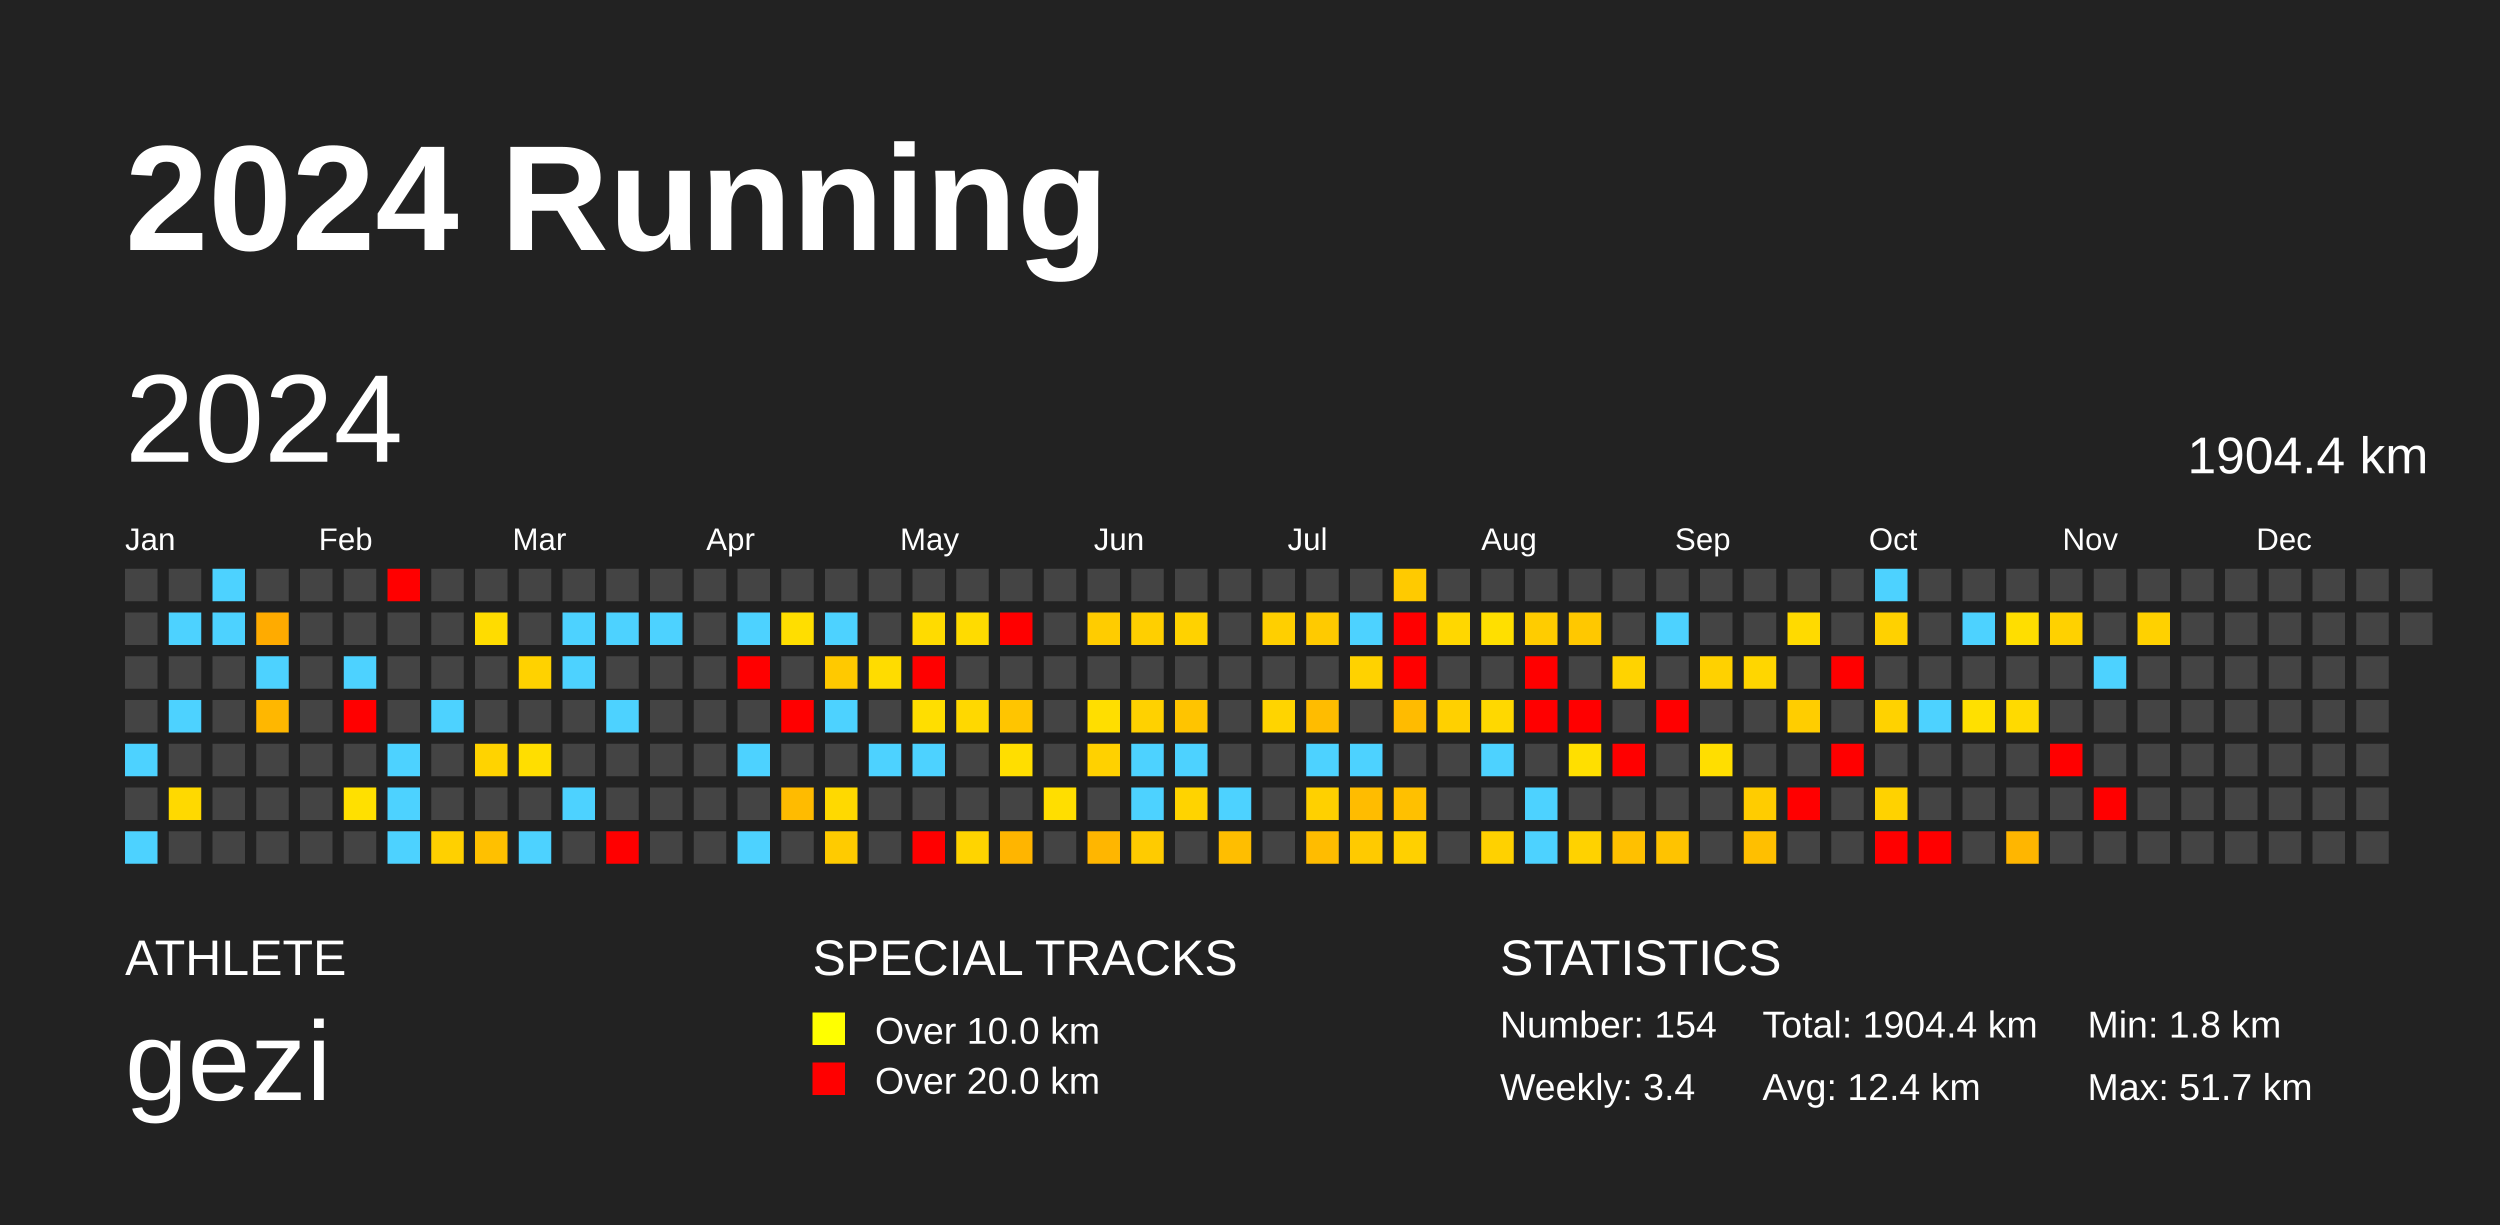
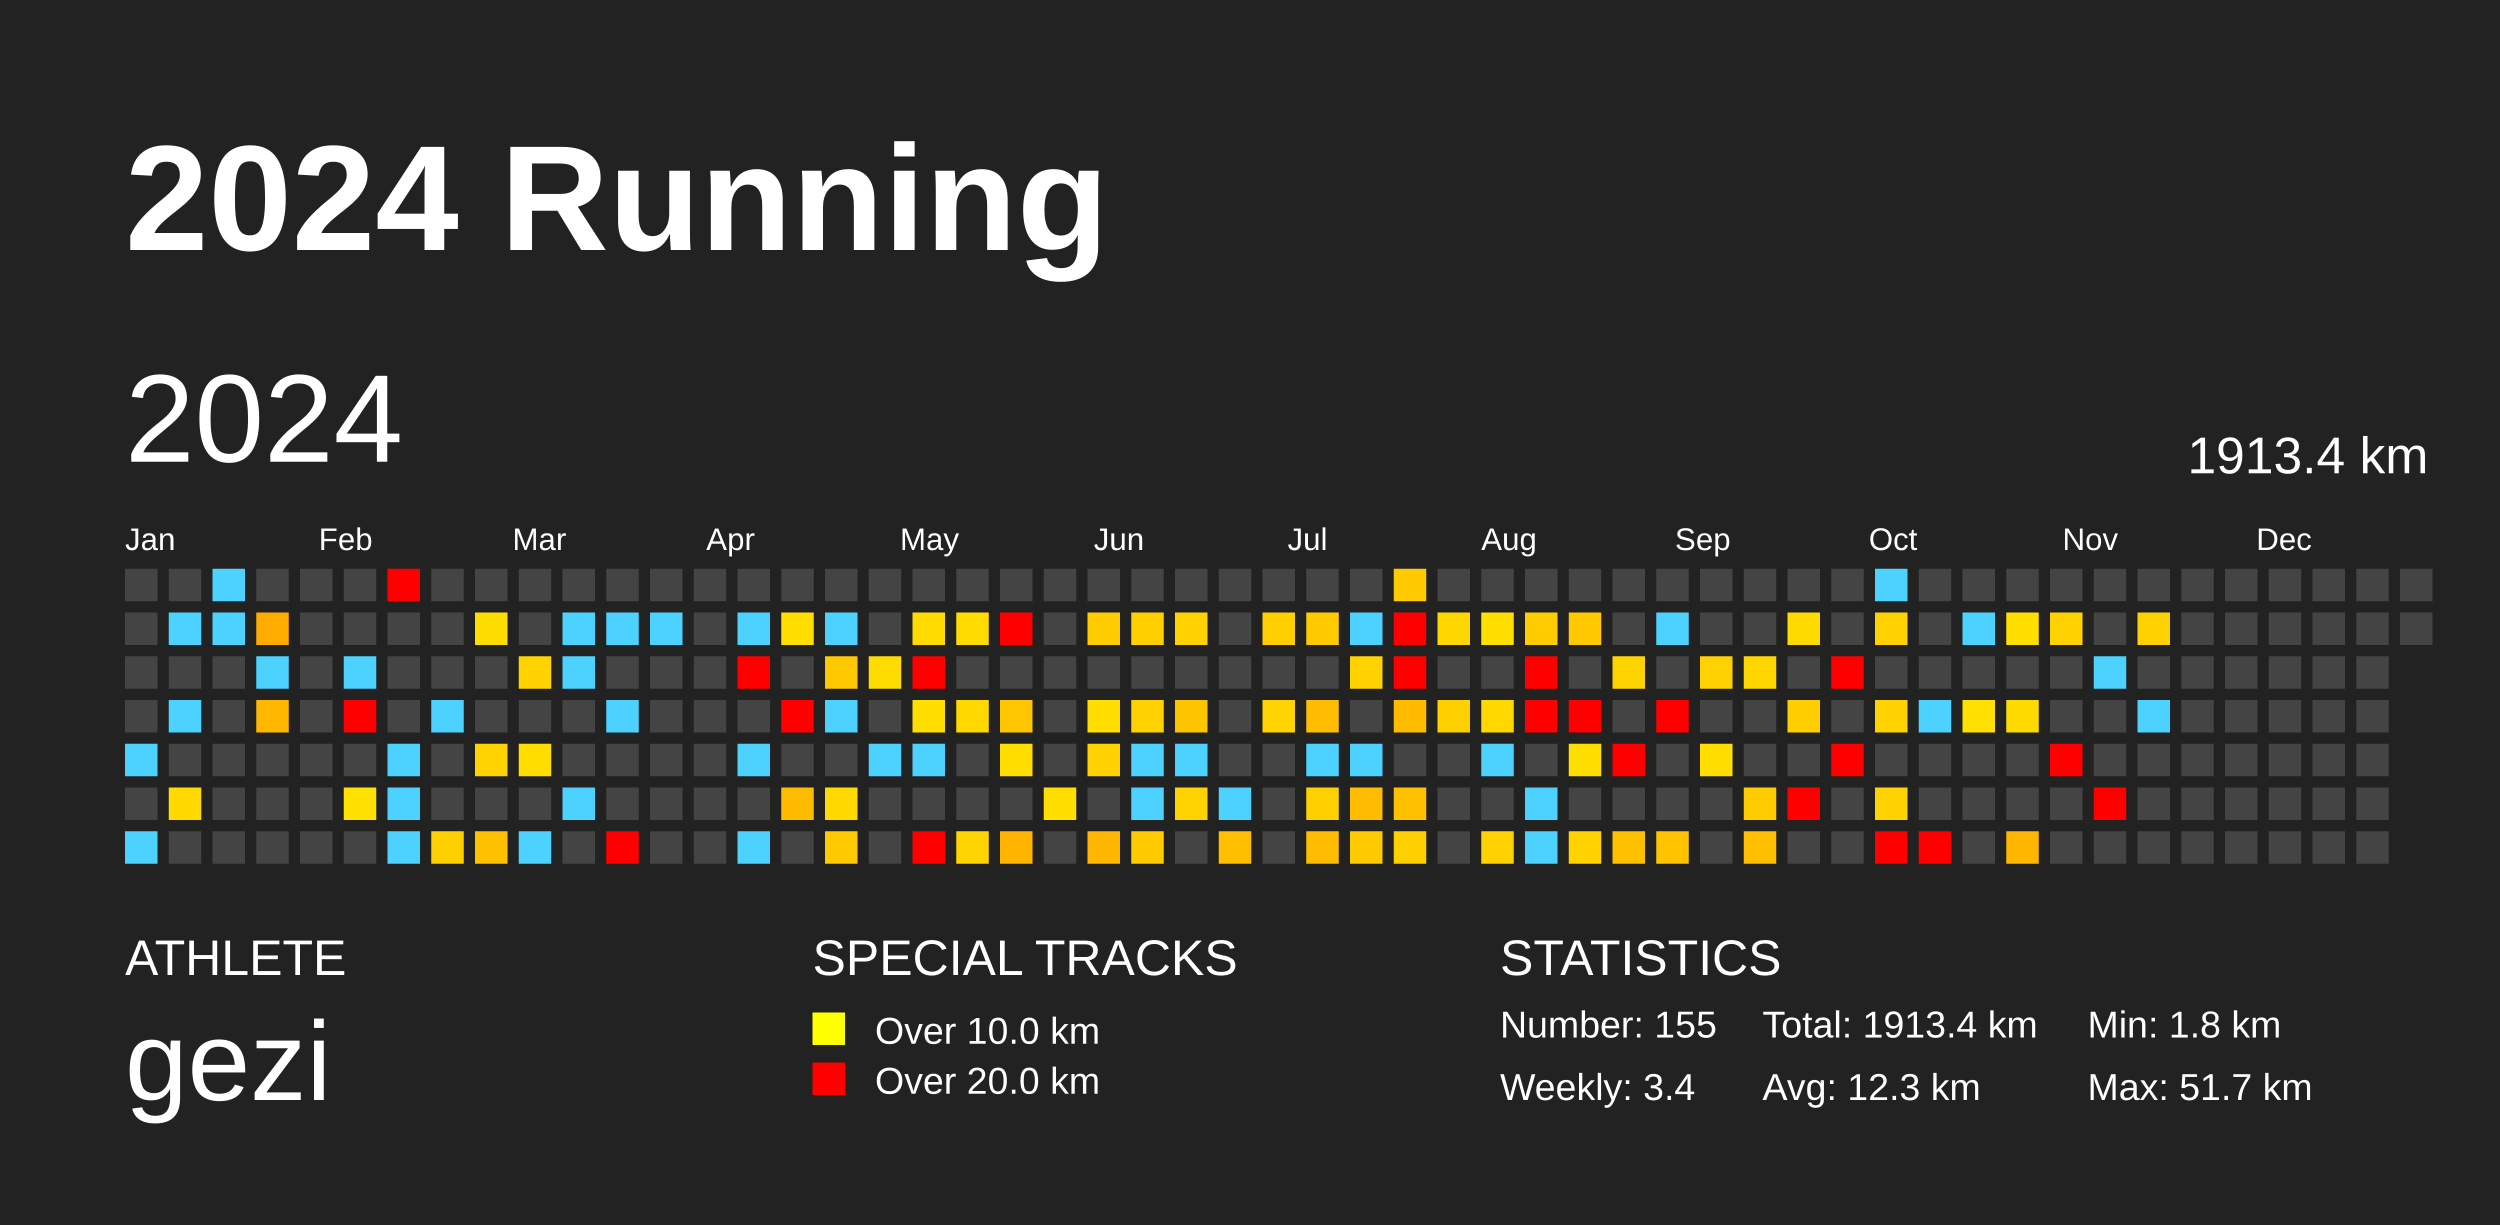
<svg xmlns="http://www.w3.org/2000/svg" baseProfile="full" height="98mm" version="1.1" viewBox="0,0,200,98" width="200mm">
  <defs />
  <rect fill="#222222" height="98" width="200" x="0" y="0" />
  <text fill="#FFFFFF" style="font-size:12px; font-family:Arial; font-weight:bold;" x="10" y="20">2024 Running</text>
  <text fill="#FFFFFF" style="font-size:4px; font-family:Arial" x="10" y="78">ATHLETE</text>
  <text fill="#FFFFFF" style="font-size:9px; font-family:Arial" x="10" y="88">gezi</text>
  <text fill="#FFFFFF" style="font-size:4px; font-family:Arial" x="65" y="78">SPECIAL TRACKS</text>
  <rect fill="yellow" height="2.6" width="2.6" x="65" y="81" />
  <text fill="#FFFFFF" style="font-size:3px; font-family:Arial" x="70" y="83.5">Over 10.0 km</text>
  <rect fill="red" height="2.6" width="2.6" x="65" y="85" />
  <text fill="#FFFFFF" style="font-size:3px; font-family:Arial" x="70" y="87.5">Over 20.0 km</text>
  <text fill="#FFFFFF" style="font-size:4px; font-family:Arial" x="120" y="78">STATISTICS</text>
-   <text fill="#FFFFFF" style="font-size:3px; font-family:Arial" x="120" y="83">Number: 154</text>
+   <text fill="#FFFFFF" style="font-size:3px; font-family:Arial" x="120" y="83">Number: 155</text>
  <text fill="#FFFFFF" style="font-size:3px; font-family:Arial" x="120" y="88">Weekly: 3.4</text>
-   <text fill="#FFFFFF" style="font-size:3px; font-family:Arial" x="141" y="83">Total: 1904.4 km</text>
-   <text fill="#FFFFFF" style="font-size:3px; font-family:Arial" x="141" y="88">Avg: 12.4 km</text>
+   <text fill="#FFFFFF" style="font-size:3px; font-family:Arial" x="141" y="83">Total: 1913.4 km</text>
+   <text fill="#FFFFFF" style="font-size:3px; font-family:Arial" x="141" y="88">Avg: 12.3 km</text>
  <text fill="#FFFFFF" style="font-size:3px; font-family:Arial" x="167" y="83">Min: 1.8 km</text>
  <text fill="#FFFFFF" style="font-size:3px; font-family:Arial" x="167" y="88">Max: 51.7 km</text>
  <text dominant-baseline="hanging" fill="#FFFFFF" style="font-size:10.0px; font-family:Arial;" x="10" y="30">2024</text>
-   <text dominant-baseline="hanging" fill="#FFFFFF" style="font-size:4.125px; font-family:Arial;" x="175" y="35">1904.4 km</text>
+   <text dominant-baseline="hanging" fill="#FFFFFF" style="font-size:4.125px; font-family:Arial;" x="175" y="35">1913.4 km</text>
  <text fill="#FFFFFF" style="font-size:2.5px; font-family:Arial" x="10.0" y="44">Jan</text>
  <text fill="#FFFFFF" style="font-size:2.5px; font-family:Arial" x="25.5" y="44">Feb</text>
  <text fill="#FFFFFF" style="font-size:2.5px; font-family:Arial" x="41.0" y="44">Mar</text>
  <text fill="#FFFFFF" style="font-size:2.5px; font-family:Arial" x="56.5" y="44">Apr</text>
  <text fill="#FFFFFF" style="font-size:2.5px; font-family:Arial" x="72.0" y="44">May</text>
  <text fill="#FFFFFF" style="font-size:2.5px; font-family:Arial" x="87.5" y="44">Jun</text>
  <text fill="#FFFFFF" style="font-size:2.5px; font-family:Arial" x="103.0" y="44">Jul</text>
  <text fill="#FFFFFF" style="font-size:2.5px; font-family:Arial" x="118.5" y="44">Aug</text>
  <text fill="#FFFFFF" style="font-size:2.5px; font-family:Arial" x="134.0" y="44">Sep</text>
  <text fill="#FFFFFF" style="font-size:2.5px; font-family:Arial" x="149.5" y="44">Oct</text>
  <text fill="#FFFFFF" style="font-size:2.5px; font-family:Arial" x="165.0" y="44">Nov</text>
  <text fill="#FFFFFF" style="font-size:2.5px; font-family:Arial" x="180.5" y="44">Dec</text>
  <rect fill="#444444" height="2.6" width="2.6" x="10.0" y="45.5" />
  <rect fill="#444444" height="2.6" width="2.6" x="10.0" y="49.0" />
  <rect fill="#444444" height="2.6" width="2.6" x="10.0" y="52.5" />
  <rect fill="#444444" height="2.6" width="2.6" x="10.0" y="56.0" />
  <rect fill="#4dd2ff" height="2.6" width="2.6" x="10.0" y="59.5" />
  <rect fill="#444444" height="2.6" width="2.6" x="10.0" y="63.0" />
  <rect fill="#4dd2ff" height="2.6" width="2.6" x="10.0" y="66.5" />
  <rect fill="#444444" height="2.6" width="2.6" x="13.5" y="45.5" />
  <rect fill="#4dd2ff" height="2.6" width="2.6" x="13.5" y="49.0" />
  <rect fill="#444444" height="2.6" width="2.6" x="13.5" y="52.5" />
  <rect fill="#4dd2ff" height="2.6" width="2.6" x="13.5" y="56.0" />
  <rect fill="#444444" height="2.6" width="2.6" x="13.5" y="59.5" />
  <rect fill="#ffd900" height="2.6" width="2.6" x="13.5" y="63.0" />
  <rect fill="#444444" height="2.6" width="2.6" x="13.5" y="66.5" />
  <rect fill="#4dd2ff" height="2.6" width="2.6" x="17.0" y="45.5" />
  <rect fill="#4dd2ff" height="2.6" width="2.6" x="17.0" y="49.0" />
  <rect fill="#444444" height="2.6" width="2.6" x="17.0" y="52.5" />
  <rect fill="#444444" height="2.6" width="2.6" x="17.0" y="56.0" />
  <rect fill="#444444" height="2.6" width="2.6" x="17.0" y="59.5" />
  <rect fill="#444444" height="2.6" width="2.6" x="17.0" y="63.0" />
  <rect fill="#444444" height="2.6" width="2.6" x="17.0" y="66.5" />
  <rect fill="#444444" height="2.6" width="2.6" x="20.5" y="45.5" />
  <rect fill="#ffab00" height="2.6" width="2.6" x="20.5" y="49.0" />
  <rect fill="#4dd2ff" height="2.6" width="2.6" x="20.5" y="52.5" />
  <rect fill="#ffb700" height="2.6" width="2.6" x="20.5" y="56.0" />
  <rect fill="#444444" height="2.6" width="2.6" x="20.5" y="59.5" />
  <rect fill="#444444" height="2.6" width="2.6" x="20.5" y="63.0" />
  <rect fill="#444444" height="2.6" width="2.6" x="20.5" y="66.5" />
  <rect fill="#444444" height="2.6" width="2.6" x="24.0" y="45.5" />
  <rect fill="#444444" height="2.6" width="2.6" x="24.0" y="49.0" />
  <rect fill="#444444" height="2.6" width="2.6" x="24.0" y="52.5" />
  <rect fill="#444444" height="2.6" width="2.6" x="24.0" y="56.0" />
  <rect fill="#444444" height="2.6" width="2.6" x="24.0" y="59.5" />
  <rect fill="#444444" height="2.6" width="2.6" x="24.0" y="63.0" />
  <rect fill="#444444" height="2.6" width="2.6" x="24.0" y="66.5" />
  <rect fill="#444444" height="2.6" width="2.6" x="27.5" y="45.5" />
  <rect fill="#444444" height="2.6" width="2.6" x="27.5" y="49.0" />
  <rect fill="#4dd2ff" height="2.6" width="2.6" x="27.5" y="52.5" />
  <rect fill="red" height="2.6" width="2.6" x="27.5" y="56.0" />
  <rect fill="#444444" height="2.6" width="2.6" x="27.5" y="59.5" />
  <rect fill="#ffe000" height="2.6" width="2.6" x="27.5" y="63.0" />
  <rect fill="#444444" height="2.6" width="2.6" x="27.5" y="66.5" />
  <rect fill="red" height="2.6" width="2.6" x="31.0" y="45.5" />
  <rect fill="#444444" height="2.6" width="2.6" x="31.0" y="49.0" />
  <rect fill="#444444" height="2.6" width="2.6" x="31.0" y="52.5" />
  <rect fill="#444444" height="2.6" width="2.6" x="31.0" y="56.0" />
  <rect fill="#4dd2ff" height="2.6" width="2.6" x="31.0" y="59.5" />
  <rect fill="#4dd2ff" height="2.6" width="2.6" x="31.0" y="63.0" />
  <rect fill="#4dd2ff" height="2.6" width="2.6" x="31.0" y="66.5" />
  <rect fill="#444444" height="2.6" width="2.6" x="34.5" y="45.5" />
  <rect fill="#444444" height="2.6" width="2.6" x="34.5" y="49.0" />
  <rect fill="#444444" height="2.6" width="2.6" x="34.5" y="52.5" />
  <rect fill="#4dd2ff" height="2.6" width="2.6" x="34.5" y="56.0" />
  <rect fill="#444444" height="2.6" width="2.6" x="34.5" y="59.5" />
  <rect fill="#444444" height="2.6" width="2.6" x="34.5" y="63.0" />
  <rect fill="#ffd000" height="2.6" width="2.6" x="34.5" y="66.5" />
  <rect fill="#444444" height="2.6" width="2.6" x="38.0" y="45.5" />
  <rect fill="#ffdc00" height="2.6" width="2.6" x="38.0" y="49.0" />
  <rect fill="#444444" height="2.6" width="2.6" x="38.0" y="52.5" />
  <rect fill="#444444" height="2.6" width="2.6" x="38.0" y="56.0" />
  <rect fill="#ffd300" height="2.6" width="2.6" x="38.0" y="59.5" />
  <rect fill="#444444" height="2.6" width="2.6" x="38.0" y="63.0" />
  <rect fill="#ffc000" height="2.6" width="2.6" x="38.0" y="66.5" />
  <rect fill="#444444" height="2.6" width="2.6" x="41.5" y="45.5" />
  <rect fill="#444444" height="2.6" width="2.6" x="41.5" y="49.0" />
  <rect fill="#ffd200" height="2.6" width="2.6" x="41.5" y="52.5" />
  <rect fill="#444444" height="2.6" width="2.6" x="41.5" y="56.0" />
  <rect fill="#ffde00" height="2.6" width="2.6" x="41.5" y="59.5" />
  <rect fill="#444444" height="2.6" width="2.6" x="41.5" y="63.0" />
  <rect fill="#4dd2ff" height="2.6" width="2.6" x="41.5" y="66.5" />
  <rect fill="#444444" height="2.6" width="2.6" x="45.0" y="45.5" />
  <rect fill="#4dd2ff" height="2.6" width="2.6" x="45.0" y="49.0" />
  <rect fill="#4dd2ff" height="2.6" width="2.6" x="45.0" y="52.5" />
  <rect fill="#444444" height="2.6" width="2.6" x="45.0" y="56.0" />
  <rect fill="#444444" height="2.6" width="2.6" x="45.0" y="59.5" />
  <rect fill="#4dd2ff" height="2.6" width="2.6" x="45.0" y="63.0" />
  <rect fill="#444444" height="2.6" width="2.6" x="45.0" y="66.5" />
  <rect fill="#444444" height="2.6" width="2.6" x="48.5" y="45.5" />
  <rect fill="#4dd2ff" height="2.6" width="2.6" x="48.5" y="49.0" />
  <rect fill="#444444" height="2.6" width="2.6" x="48.5" y="52.5" />
  <rect fill="#4dd2ff" height="2.6" width="2.6" x="48.5" y="56.0" />
  <rect fill="#444444" height="2.6" width="2.6" x="48.5" y="59.5" />
  <rect fill="#444444" height="2.6" width="2.6" x="48.5" y="63.0" />
  <rect fill="red" height="2.6" width="2.6" x="48.5" y="66.5" />
  <rect fill="#444444" height="2.6" width="2.6" x="52.0" y="45.5" />
  <rect fill="#4dd2ff" height="2.6" width="2.6" x="52.0" y="49.0" />
  <rect fill="#444444" height="2.6" width="2.6" x="52.0" y="52.5" />
  <rect fill="#444444" height="2.6" width="2.6" x="52.0" y="56.0" />
  <rect fill="#444444" height="2.6" width="2.6" x="52.0" y="59.5" />
  <rect fill="#444444" height="2.6" width="2.6" x="52.0" y="63.0" />
  <rect fill="#444444" height="2.6" width="2.6" x="52.0" y="66.5" />
  <rect fill="#444444" height="2.6" width="2.6" x="55.5" y="45.5" />
  <rect fill="#444444" height="2.6" width="2.6" x="55.5" y="49.0" />
  <rect fill="#444444" height="2.6" width="2.6" x="55.5" y="52.5" />
  <rect fill="#444444" height="2.6" width="2.6" x="55.5" y="56.0" />
  <rect fill="#444444" height="2.6" width="2.6" x="55.5" y="59.5" />
  <rect fill="#444444" height="2.6" width="2.6" x="55.5" y="63.0" />
  <rect fill="#444444" height="2.6" width="2.6" x="55.5" y="66.5" />
  <rect fill="#444444" height="2.6" width="2.6" x="59.0" y="45.5" />
  <rect fill="#4dd2ff" height="2.6" width="2.6" x="59.0" y="49.0" />
  <rect fill="red" height="2.6" width="2.6" x="59.0" y="52.5" />
  <rect fill="#444444" height="2.6" width="2.6" x="59.0" y="56.0" />
  <rect fill="#4dd2ff" height="2.6" width="2.6" x="59.0" y="59.5" />
  <rect fill="#444444" height="2.6" width="2.6" x="59.0" y="63.0" />
  <rect fill="#4dd2ff" height="2.6" width="2.6" x="59.0" y="66.5" />
  <rect fill="#444444" height="2.6" width="2.6" x="62.5" y="45.5" />
  <rect fill="#ffde00" height="2.6" width="2.6" x="62.5" y="49.0" />
  <rect fill="#444444" height="2.6" width="2.6" x="62.5" y="52.5" />
  <rect fill="red" height="2.6" width="2.6" x="62.5" y="56.0" />
  <rect fill="#444444" height="2.6" width="2.6" x="62.5" y="59.5" />
  <rect fill="#ffbb00" height="2.6" width="2.6" x="62.5" y="63.0" />
  <rect fill="#444444" height="2.6" width="2.6" x="62.5" y="66.5" />
  <rect fill="#444444" height="2.6" width="2.6" x="66.0" y="45.5" />
  <rect fill="#4dd2ff" height="2.6" width="2.6" x="66.0" y="49.0" />
  <rect fill="#ffc900" height="2.6" width="2.6" x="66.0" y="52.5" />
  <rect fill="#4dd2ff" height="2.6" width="2.6" x="66.0" y="56.0" />
  <rect fill="#444444" height="2.6" width="2.6" x="66.0" y="59.5" />
  <rect fill="#ffd900" height="2.6" width="2.6" x="66.0" y="63.0" />
  <rect fill="#ffcb00" height="2.6" width="2.6" x="66.0" y="66.5" />
  <rect fill="#444444" height="2.6" width="2.6" x="69.5" y="45.5" />
  <rect fill="#444444" height="2.6" width="2.6" x="69.5" y="49.0" />
  <rect fill="#ffdc00" height="2.6" width="2.6" x="69.5" y="52.5" />
  <rect fill="#444444" height="2.6" width="2.6" x="69.5" y="56.0" />
  <rect fill="#4dd2ff" height="2.6" width="2.6" x="69.5" y="59.5" />
  <rect fill="#444444" height="2.6" width="2.6" x="69.5" y="63.0" />
  <rect fill="#444444" height="2.6" width="2.6" x="69.5" y="66.5" />
  <rect fill="#444444" height="2.6" width="2.6" x="73.0" y="45.5" />
  <rect fill="#ffdb00" height="2.6" width="2.6" x="73.0" y="49.0" />
  <rect fill="red" height="2.6" width="2.6" x="73.0" y="52.5" />
  <rect fill="#ffde00" height="2.6" width="2.6" x="73.0" y="56.0" />
  <rect fill="#4dd2ff" height="2.6" width="2.6" x="73.0" y="59.5" />
  <rect fill="#444444" height="2.6" width="2.6" x="73.0" y="63.0" />
  <rect fill="red" height="2.6" width="2.6" x="73.0" y="66.5" />
  <rect fill="#444444" height="2.6" width="2.6" x="76.5" y="45.5" />
  <rect fill="#ffdb00" height="2.6" width="2.6" x="76.5" y="49.0" />
  <rect fill="#444444" height="2.6" width="2.6" x="76.5" y="52.5" />
  <rect fill="#ffd800" height="2.6" width="2.6" x="76.5" y="56.0" />
  <rect fill="#444444" height="2.6" width="2.6" x="76.5" y="59.5" />
  <rect fill="#444444" height="2.6" width="2.6" x="76.5" y="63.0" />
  <rect fill="#ffd400" height="2.6" width="2.6" x="76.5" y="66.5" />
  <rect fill="#444444" height="2.6" width="2.6" x="80.0" y="45.5" />
  <rect fill="red" height="2.6" width="2.6" x="80.0" y="49.0" />
  <rect fill="#444444" height="2.6" width="2.6" x="80.0" y="52.5" />
  <rect fill="#ffc500" height="2.6" width="2.6" x="80.0" y="56.0" />
  <rect fill="#ffde00" height="2.6" width="2.6" x="80.0" y="59.5" />
  <rect fill="#444444" height="2.6" width="2.6" x="80.0" y="63.0" />
  <rect fill="#ffb500" height="2.6" width="2.6" x="80.0" y="66.5" />
  <rect fill="#444444" height="2.6" width="2.6" x="83.5" y="45.5" />
  <rect fill="#444444" height="2.6" width="2.6" x="83.5" y="49.0" />
  <rect fill="#444444" height="2.6" width="2.6" x="83.5" y="52.5" />
  <rect fill="#444444" height="2.6" width="2.6" x="83.5" y="56.0" />
  <rect fill="#444444" height="2.6" width="2.6" x="83.5" y="59.5" />
  <rect fill="#ffde00" height="2.6" width="2.6" x="83.5" y="63.0" />
  <rect fill="#444444" height="2.6" width="2.6" x="83.5" y="66.5" />
  <rect fill="#444444" height="2.6" width="2.6" x="87.0" y="45.5" />
  <rect fill="#ffcc00" height="2.6" width="2.6" x="87.0" y="49.0" />
  <rect fill="#444444" height="2.6" width="2.6" x="87.0" y="52.5" />
  <rect fill="#ffde00" height="2.6" width="2.6" x="87.0" y="56.0" />
  <rect fill="#ffd100" height="2.6" width="2.6" x="87.0" y="59.5" />
  <rect fill="#444444" height="2.6" width="2.6" x="87.0" y="63.0" />
  <rect fill="#ffb600" height="2.6" width="2.6" x="87.0" y="66.5" />
  <rect fill="#444444" height="2.6" width="2.6" x="90.5" y="45.5" />
  <rect fill="#ffcf00" height="2.6" width="2.6" x="90.5" y="49.0" />
  <rect fill="#444444" height="2.6" width="2.6" x="90.5" y="52.5" />
  <rect fill="#ffd100" height="2.6" width="2.6" x="90.5" y="56.0" />
  <rect fill="#4dd2ff" height="2.6" width="2.6" x="90.5" y="59.5" />
  <rect fill="#4dd2ff" height="2.6" width="2.6" x="90.5" y="63.0" />
  <rect fill="#ffcb00" height="2.6" width="2.6" x="90.5" y="66.5" />
  <rect fill="#444444" height="2.6" width="2.6" x="94.0" y="45.5" />
  <rect fill="#ffd200" height="2.6" width="2.6" x="94.0" y="49.0" />
  <rect fill="#444444" height="2.6" width="2.6" x="94.0" y="52.5" />
  <rect fill="#ffc400" height="2.6" width="2.6" x="94.0" y="56.0" />
  <rect fill="#4dd2ff" height="2.6" width="2.6" x="94.0" y="59.5" />
  <rect fill="#ffd300" height="2.6" width="2.6" x="94.0" y="63.0" />
  <rect fill="#444444" height="2.6" width="2.6" x="94.0" y="66.5" />
  <rect fill="#444444" height="2.6" width="2.6" x="97.5" y="45.5" />
  <rect fill="#444444" height="2.6" width="2.6" x="97.5" y="49.0" />
  <rect fill="#444444" height="2.6" width="2.6" x="97.5" y="52.5" />
  <rect fill="#444444" height="2.6" width="2.6" x="97.5" y="56.0" />
  <rect fill="#444444" height="2.6" width="2.6" x="97.5" y="59.5" />
  <rect fill="#4dd2ff" height="2.6" width="2.6" x="97.5" y="63.0" />
  <rect fill="#ffbe00" height="2.6" width="2.6" x="97.5" y="66.5" />
  <rect fill="#444444" height="2.6" width="2.6" x="101.0" y="45.5" />
  <rect fill="#ffcf00" height="2.6" width="2.6" x="101.0" y="49.0" />
  <rect fill="#444444" height="2.6" width="2.6" x="101.0" y="52.5" />
  <rect fill="#ffd400" height="2.6" width="2.6" x="101.0" y="56.0" />
  <rect fill="#444444" height="2.6" width="2.6" x="101.0" y="59.5" />
  <rect fill="#444444" height="2.6" width="2.6" x="101.0" y="63.0" />
  <rect fill="#444444" height="2.6" width="2.6" x="101.0" y="66.5" />
  <rect fill="#444444" height="2.6" width="2.6" x="104.5" y="45.5" />
  <rect fill="#ffca00" height="2.6" width="2.6" x="104.5" y="49.0" />
  <rect fill="#444444" height="2.6" width="2.6" x="104.5" y="52.5" />
  <rect fill="#ffbc00" height="2.6" width="2.6" x="104.5" y="56.0" />
  <rect fill="#4dd2ff" height="2.6" width="2.6" x="104.5" y="59.5" />
  <rect fill="#ffd000" height="2.6" width="2.6" x="104.5" y="63.0" />
  <rect fill="#ffbc00" height="2.6" width="2.6" x="104.5" y="66.5" />
  <rect fill="#444444" height="2.6" width="2.6" x="108.0" y="45.5" />
  <rect fill="#4dd2ff" height="2.6" width="2.6" x="108.0" y="49.0" />
  <rect fill="#ffd200" height="2.6" width="2.6" x="108.0" y="52.5" />
  <rect fill="#444444" height="2.6" width="2.6" x="108.0" y="56.0" />
  <rect fill="#4dd2ff" height="2.6" width="2.6" x="108.0" y="59.5" />
  <rect fill="#ffbc00" height="2.6" width="2.6" x="108.0" y="63.0" />
  <rect fill="#ffca00" height="2.6" width="2.6" x="108.0" y="66.5" />
  <rect fill="#ffca00" height="2.6" width="2.6" x="111.5" y="45.5" />
  <rect fill="red" height="2.6" width="2.6" x="111.5" y="49.0" />
  <rect fill="red" height="2.6" width="2.6" x="111.5" y="52.5" />
  <rect fill="#ffbb00" height="2.6" width="2.6" x="111.5" y="56.0" />
  <rect fill="#444444" height="2.6" width="2.6" x="111.5" y="59.5" />
  <rect fill="#ffc000" height="2.6" width="2.6" x="111.5" y="63.0" />
  <rect fill="#ffd000" height="2.6" width="2.6" x="111.5" y="66.5" />
  <rect fill="#444444" height="2.6" width="2.6" x="115.0" y="45.5" />
  <rect fill="#ffd700" height="2.6" width="2.6" x="115.0" y="49.0" />
  <rect fill="#444444" height="2.6" width="2.6" x="115.0" y="52.5" />
  <rect fill="#ffd000" height="2.6" width="2.6" x="115.0" y="56.0" />
  <rect fill="#444444" height="2.6" width="2.6" x="115.0" y="59.5" />
  <rect fill="#444444" height="2.6" width="2.6" x="115.0" y="63.0" />
  <rect fill="#444444" height="2.6" width="2.6" x="115.0" y="66.5" />
  <rect fill="#444444" height="2.6" width="2.6" x="118.5" y="45.5" />
  <rect fill="#ffdf00" height="2.6" width="2.6" x="118.5" y="49.0" />
  <rect fill="#444444" height="2.6" width="2.6" x="118.5" y="52.5" />
  <rect fill="#ffd800" height="2.6" width="2.6" x="118.5" y="56.0" />
  <rect fill="#4dd2ff" height="2.6" width="2.6" x="118.5" y="59.5" />
  <rect fill="#444444" height="2.6" width="2.6" x="118.5" y="63.0" />
  <rect fill="#ffd100" height="2.6" width="2.6" x="118.5" y="66.5" />
  <rect fill="#444444" height="2.6" width="2.6" x="122.0" y="45.5" />
  <rect fill="#ffcc00" height="2.6" width="2.6" x="122.0" y="49.0" />
  <rect fill="red" height="2.6" width="2.6" x="122.0" y="52.5" />
  <rect fill="red" height="2.6" width="2.6" x="122.0" y="56.0" />
  <rect fill="#444444" height="2.6" width="2.6" x="122.0" y="59.5" />
  <rect fill="#4dd2ff" height="2.6" width="2.6" x="122.0" y="63.0" />
  <rect fill="#4dd2ff" height="2.6" width="2.6" x="122.0" y="66.5" />
  <rect fill="#444444" height="2.6" width="2.6" x="125.5" y="45.5" />
  <rect fill="#ffc800" height="2.6" width="2.6" x="125.5" y="49.0" />
  <rect fill="#444444" height="2.6" width="2.6" x="125.5" y="52.5" />
  <rect fill="red" height="2.6" width="2.6" x="125.5" y="56.0" />
  <rect fill="#ffdf00" height="2.6" width="2.6" x="125.5" y="59.5" />
  <rect fill="#444444" height="2.6" width="2.6" x="125.5" y="63.0" />
  <rect fill="#ffd200" height="2.6" width="2.6" x="125.5" y="66.5" />
  <rect fill="#444444" height="2.6" width="2.6" x="129.0" y="45.5" />
  <rect fill="#444444" height="2.6" width="2.6" x="129.0" y="49.0" />
  <rect fill="#ffd300" height="2.6" width="2.6" x="129.0" y="52.5" />
  <rect fill="#444444" height="2.6" width="2.6" x="129.0" y="56.0" />
  <rect fill="red" height="2.6" width="2.6" x="129.0" y="59.5" />
  <rect fill="#444444" height="2.6" width="2.6" x="129.0" y="63.0" />
  <rect fill="#ffc000" height="2.6" width="2.6" x="129.0" y="66.5" />
  <rect fill="#444444" height="2.6" width="2.6" x="132.5" y="45.5" />
  <rect fill="#4dd2ff" height="2.6" width="2.6" x="132.5" y="49.0" />
  <rect fill="#444444" height="2.6" width="2.6" x="132.5" y="52.5" />
  <rect fill="red" height="2.6" width="2.6" x="132.5" y="56.0" />
  <rect fill="#444444" height="2.6" width="2.6" x="132.5" y="59.5" />
  <rect fill="#444444" height="2.6" width="2.6" x="132.5" y="63.0" />
  <rect fill="#ffc300" height="2.6" width="2.6" x="132.5" y="66.5" />
  <rect fill="#444444" height="2.6" width="2.6" x="136.0" y="45.5" />
  <rect fill="#444444" height="2.6" width="2.6" x="136.0" y="49.0" />
  <rect fill="#ffd100" height="2.6" width="2.6" x="136.0" y="52.5" />
  <rect fill="#444444" height="2.6" width="2.6" x="136.0" y="56.0" />
  <rect fill="#ffde00" height="2.6" width="2.6" x="136.0" y="59.5" />
  <rect fill="#444444" height="2.6" width="2.6" x="136.0" y="63.0" />
  <rect fill="#444444" height="2.6" width="2.6" x="136.0" y="66.5" />
  <rect fill="#444444" height="2.6" width="2.6" x="139.5" y="45.5" />
  <rect fill="#444444" height="2.6" width="2.6" x="139.5" y="49.0" />
  <rect fill="#ffd600" height="2.6" width="2.6" x="139.5" y="52.5" />
  <rect fill="#444444" height="2.6" width="2.6" x="139.5" y="56.0" />
  <rect fill="#444444" height="2.6" width="2.6" x="139.5" y="59.5" />
  <rect fill="#ffcc00" height="2.6" width="2.6" x="139.5" y="63.0" />
  <rect fill="#ffbf00" height="2.6" width="2.6" x="139.5" y="66.5" />
  <rect fill="#444444" height="2.6" width="2.6" x="143.0" y="45.5" />
  <rect fill="#ffda00" height="2.6" width="2.6" x="143.0" y="49.0" />
  <rect fill="#444444" height="2.6" width="2.6" x="143.0" y="52.5" />
  <rect fill="#ffcd00" height="2.6" width="2.6" x="143.0" y="56.0" />
  <rect fill="#444444" height="2.6" width="2.6" x="143.0" y="59.5" />
  <rect fill="red" height="2.6" width="2.6" x="143.0" y="63.0" />
  <rect fill="#444444" height="2.6" width="2.6" x="143.0" y="66.5" />
  <rect fill="#444444" height="2.6" width="2.6" x="146.5" y="45.5" />
  <rect fill="#444444" height="2.6" width="2.6" x="146.5" y="49.0" />
  <rect fill="red" height="2.6" width="2.6" x="146.5" y="52.5" />
  <rect fill="#444444" height="2.6" width="2.6" x="146.5" y="56.0" />
  <rect fill="red" height="2.6" width="2.6" x="146.5" y="59.5" />
  <rect fill="#444444" height="2.6" width="2.6" x="146.5" y="63.0" />
  <rect fill="#444444" height="2.6" width="2.6" x="146.5" y="66.5" />
  <rect fill="#4dd2ff" height="2.6" width="2.6" x="150.0" y="45.5" />
  <rect fill="#ffd100" height="2.6" width="2.6" x="150.0" y="49.0" />
  <rect fill="#444444" height="2.6" width="2.6" x="150.0" y="52.5" />
  <rect fill="#ffd200" height="2.6" width="2.6" x="150.0" y="56.0" />
  <rect fill="#444444" height="2.6" width="2.6" x="150.0" y="59.5" />
  <rect fill="#ffd200" height="2.6" width="2.6" x="150.0" y="63.0" />
  <rect fill="red" height="2.6" width="2.6" x="150.0" y="66.5" />
  <rect fill="#444444" height="2.6" width="2.6" x="153.5" y="45.5" />
  <rect fill="#444444" height="2.6" width="2.6" x="153.5" y="49.0" />
  <rect fill="#444444" height="2.6" width="2.6" x="153.5" y="52.5" />
  <rect fill="#4dd2ff" height="2.6" width="2.6" x="153.5" y="56.0" />
  <rect fill="#444444" height="2.6" width="2.6" x="153.5" y="59.5" />
  <rect fill="#444444" height="2.6" width="2.6" x="153.5" y="63.0" />
  <rect fill="red" height="2.6" width="2.6" x="153.5" y="66.5" />
  <rect fill="#444444" height="2.6" width="2.6" x="157.0" y="45.5" />
  <rect fill="#4dd2ff" height="2.6" width="2.6" x="157.0" y="49.0" />
  <rect fill="#444444" height="2.6" width="2.6" x="157.0" y="52.5" />
  <rect fill="#ffe000" height="2.6" width="2.6" x="157.0" y="56.0" />
  <rect fill="#444444" height="2.6" width="2.6" x="157.0" y="59.5" />
  <rect fill="#444444" height="2.6" width="2.6" x="157.0" y="63.0" />
  <rect fill="#444444" height="2.6" width="2.6" x="157.0" y="66.5" />
  <rect fill="#444444" height="2.6" width="2.6" x="160.5" y="45.5" />
  <rect fill="#ffde00" height="2.6" width="2.6" x="160.5" y="49.0" />
  <rect fill="#444444" height="2.6" width="2.6" x="160.5" y="52.5" />
  <rect fill="#ffda00" height="2.6" width="2.6" x="160.5" y="56.0" />
  <rect fill="#444444" height="2.6" width="2.6" x="160.5" y="59.5" />
  <rect fill="#444444" height="2.6" width="2.6" x="160.5" y="63.0" />
  <rect fill="#ffb600" height="2.6" width="2.6" x="160.5" y="66.5" />
  <rect fill="#444444" height="2.6" width="2.6" x="164.0" y="45.5" />
  <rect fill="#ffd100" height="2.6" width="2.6" x="164.0" y="49.0" />
  <rect fill="#444444" height="2.6" width="2.6" x="164.0" y="52.5" />
  <rect fill="#444444" height="2.6" width="2.6" x="164.0" y="56.0" />
  <rect fill="red" height="2.6" width="2.6" x="164.0" y="59.5" />
  <rect fill="#444444" height="2.6" width="2.6" x="164.0" y="63.0" />
  <rect fill="#444444" height="2.6" width="2.6" x="164.0" y="66.5" />
  <rect fill="#444444" height="2.6" width="2.6" x="167.5" y="45.5" />
  <rect fill="#444444" height="2.6" width="2.6" x="167.5" y="49.0" />
  <rect fill="#4dd2ff" height="2.6" width="2.6" x="167.5" y="52.5" />
  <rect fill="#444444" height="2.6" width="2.6" x="167.5" y="56.0" />
  <rect fill="#444444" height="2.6" width="2.6" x="167.5" y="59.5" />
  <rect fill="red" height="2.6" width="2.6" x="167.5" y="63.0" />
  <rect fill="#444444" height="2.6" width="2.6" x="167.5" y="66.5" />
  <rect fill="#444444" height="2.6" width="2.6" x="171.0" y="45.5" />
  <rect fill="#ffd100" height="2.6" width="2.6" x="171.0" y="49.0" />
  <rect fill="#444444" height="2.6" width="2.6" x="171.0" y="52.5" />
-   <rect fill="#444444" height="2.6" width="2.6" x="171.0" y="56.0" />
+   <rect fill="#4dd2ff" height="2.6" width="2.6" x="171.0" y="56.0" />
  <rect fill="#444444" height="2.6" width="2.6" x="171.0" y="59.5" />
  <rect fill="#444444" height="2.6" width="2.6" x="171.0" y="63.0" />
  <rect fill="#444444" height="2.6" width="2.6" x="171.0" y="66.5" />
  <rect fill="#444444" height="2.6" width="2.6" x="174.5" y="45.5" />
  <rect fill="#444444" height="2.6" width="2.6" x="174.5" y="49.0" />
  <rect fill="#444444" height="2.6" width="2.6" x="174.5" y="52.5" />
  <rect fill="#444444" height="2.6" width="2.6" x="174.5" y="56.0" />
  <rect fill="#444444" height="2.6" width="2.6" x="174.5" y="59.5" />
  <rect fill="#444444" height="2.6" width="2.6" x="174.5" y="63.0" />
  <rect fill="#444444" height="2.6" width="2.6" x="174.5" y="66.5" />
  <rect fill="#444444" height="2.6" width="2.6" x="178.0" y="45.5" />
  <rect fill="#444444" height="2.6" width="2.6" x="178.0" y="49.0" />
  <rect fill="#444444" height="2.6" width="2.6" x="178.0" y="52.5" />
  <rect fill="#444444" height="2.6" width="2.6" x="178.0" y="56.0" />
  <rect fill="#444444" height="2.6" width="2.6" x="178.0" y="59.5" />
  <rect fill="#444444" height="2.6" width="2.6" x="178.0" y="63.0" />
  <rect fill="#444444" height="2.6" width="2.6" x="178.0" y="66.5" />
  <rect fill="#444444" height="2.6" width="2.6" x="181.5" y="45.5" />
  <rect fill="#444444" height="2.6" width="2.6" x="181.5" y="49.0" />
  <rect fill="#444444" height="2.6" width="2.6" x="181.5" y="52.5" />
  <rect fill="#444444" height="2.6" width="2.6" x="181.5" y="56.0" />
  <rect fill="#444444" height="2.6" width="2.6" x="181.5" y="59.5" />
  <rect fill="#444444" height="2.6" width="2.6" x="181.5" y="63.0" />
  <rect fill="#444444" height="2.6" width="2.6" x="181.5" y="66.5" />
  <rect fill="#444444" height="2.6" width="2.6" x="185.0" y="45.5" />
  <rect fill="#444444" height="2.6" width="2.6" x="185.0" y="49.0" />
  <rect fill="#444444" height="2.6" width="2.6" x="185.0" y="52.5" />
  <rect fill="#444444" height="2.6" width="2.6" x="185.0" y="56.0" />
  <rect fill="#444444" height="2.6" width="2.6" x="185.0" y="59.5" />
  <rect fill="#444444" height="2.6" width="2.6" x="185.0" y="63.0" />
  <rect fill="#444444" height="2.6" width="2.6" x="185.0" y="66.5" />
  <rect fill="#444444" height="2.6" width="2.6" x="188.5" y="45.5" />
  <rect fill="#444444" height="2.6" width="2.6" x="188.5" y="49.0" />
  <rect fill="#444444" height="2.6" width="2.6" x="188.5" y="52.5" />
  <rect fill="#444444" height="2.6" width="2.6" x="188.5" y="56.0" />
  <rect fill="#444444" height="2.6" width="2.6" x="188.5" y="59.5" />
  <rect fill="#444444" height="2.6" width="2.6" x="188.5" y="63.0" />
  <rect fill="#444444" height="2.6" width="2.6" x="188.5" y="66.5" />
  <rect fill="#444444" height="2.6" width="2.6" x="192.0" y="45.5" />
  <rect fill="#444444" height="2.6" width="2.6" x="192.0" y="49.0" />
</svg>
